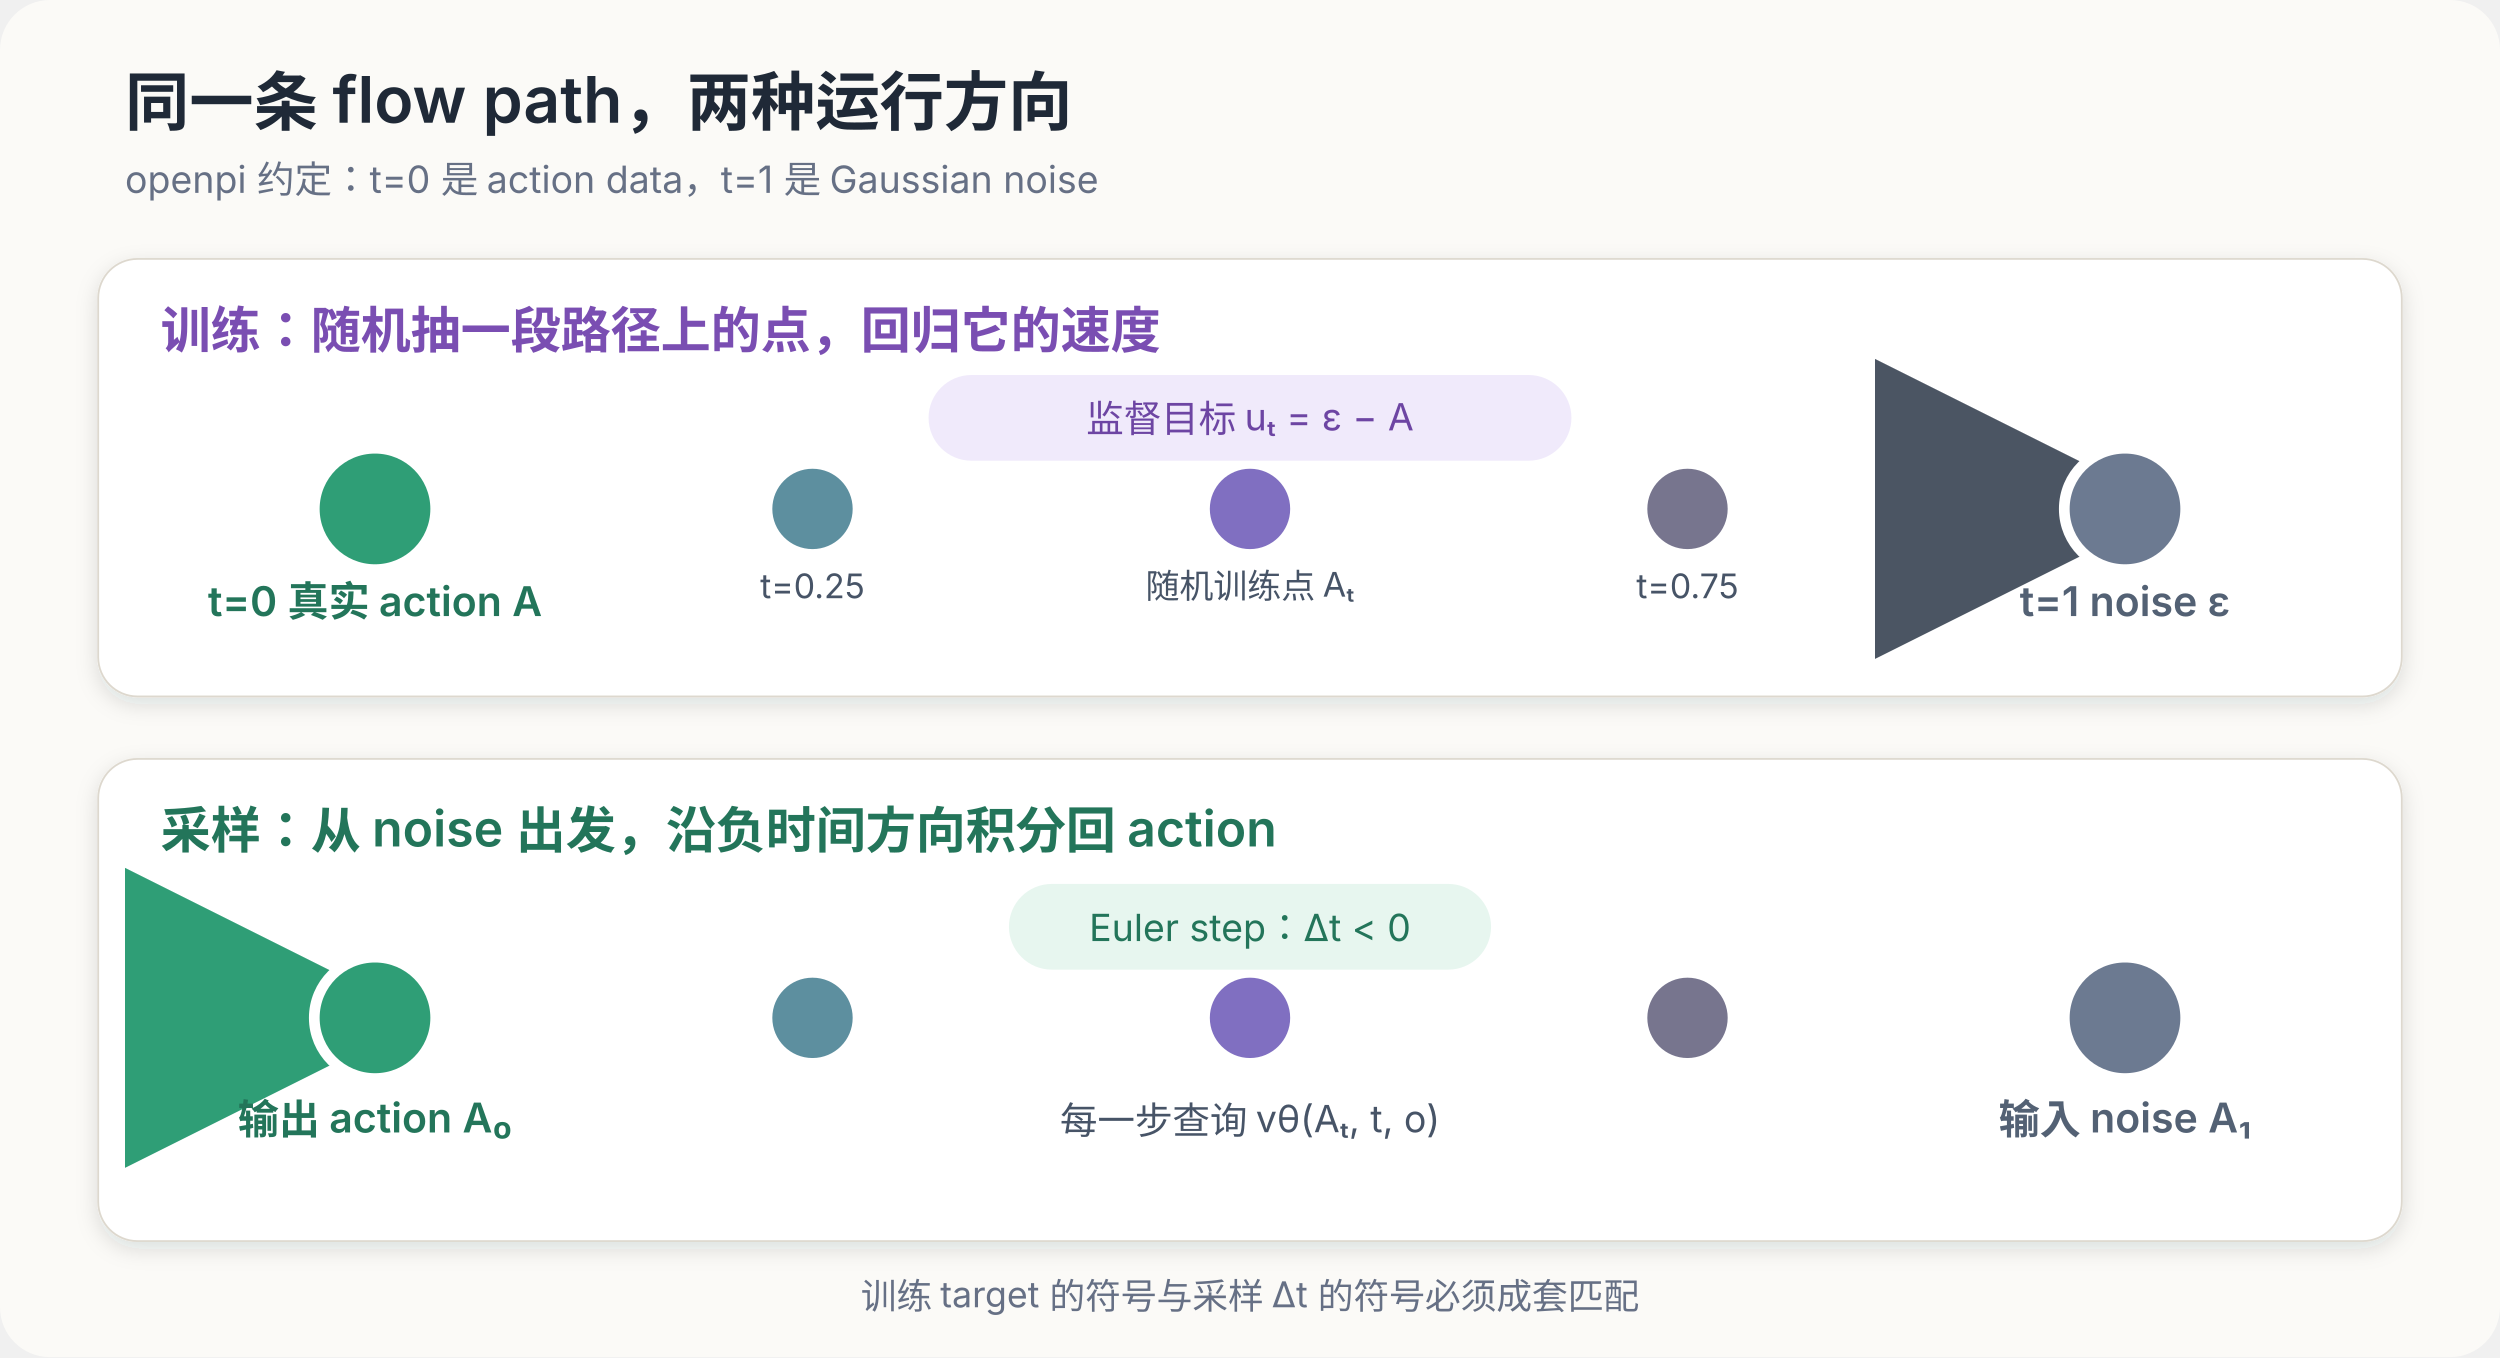
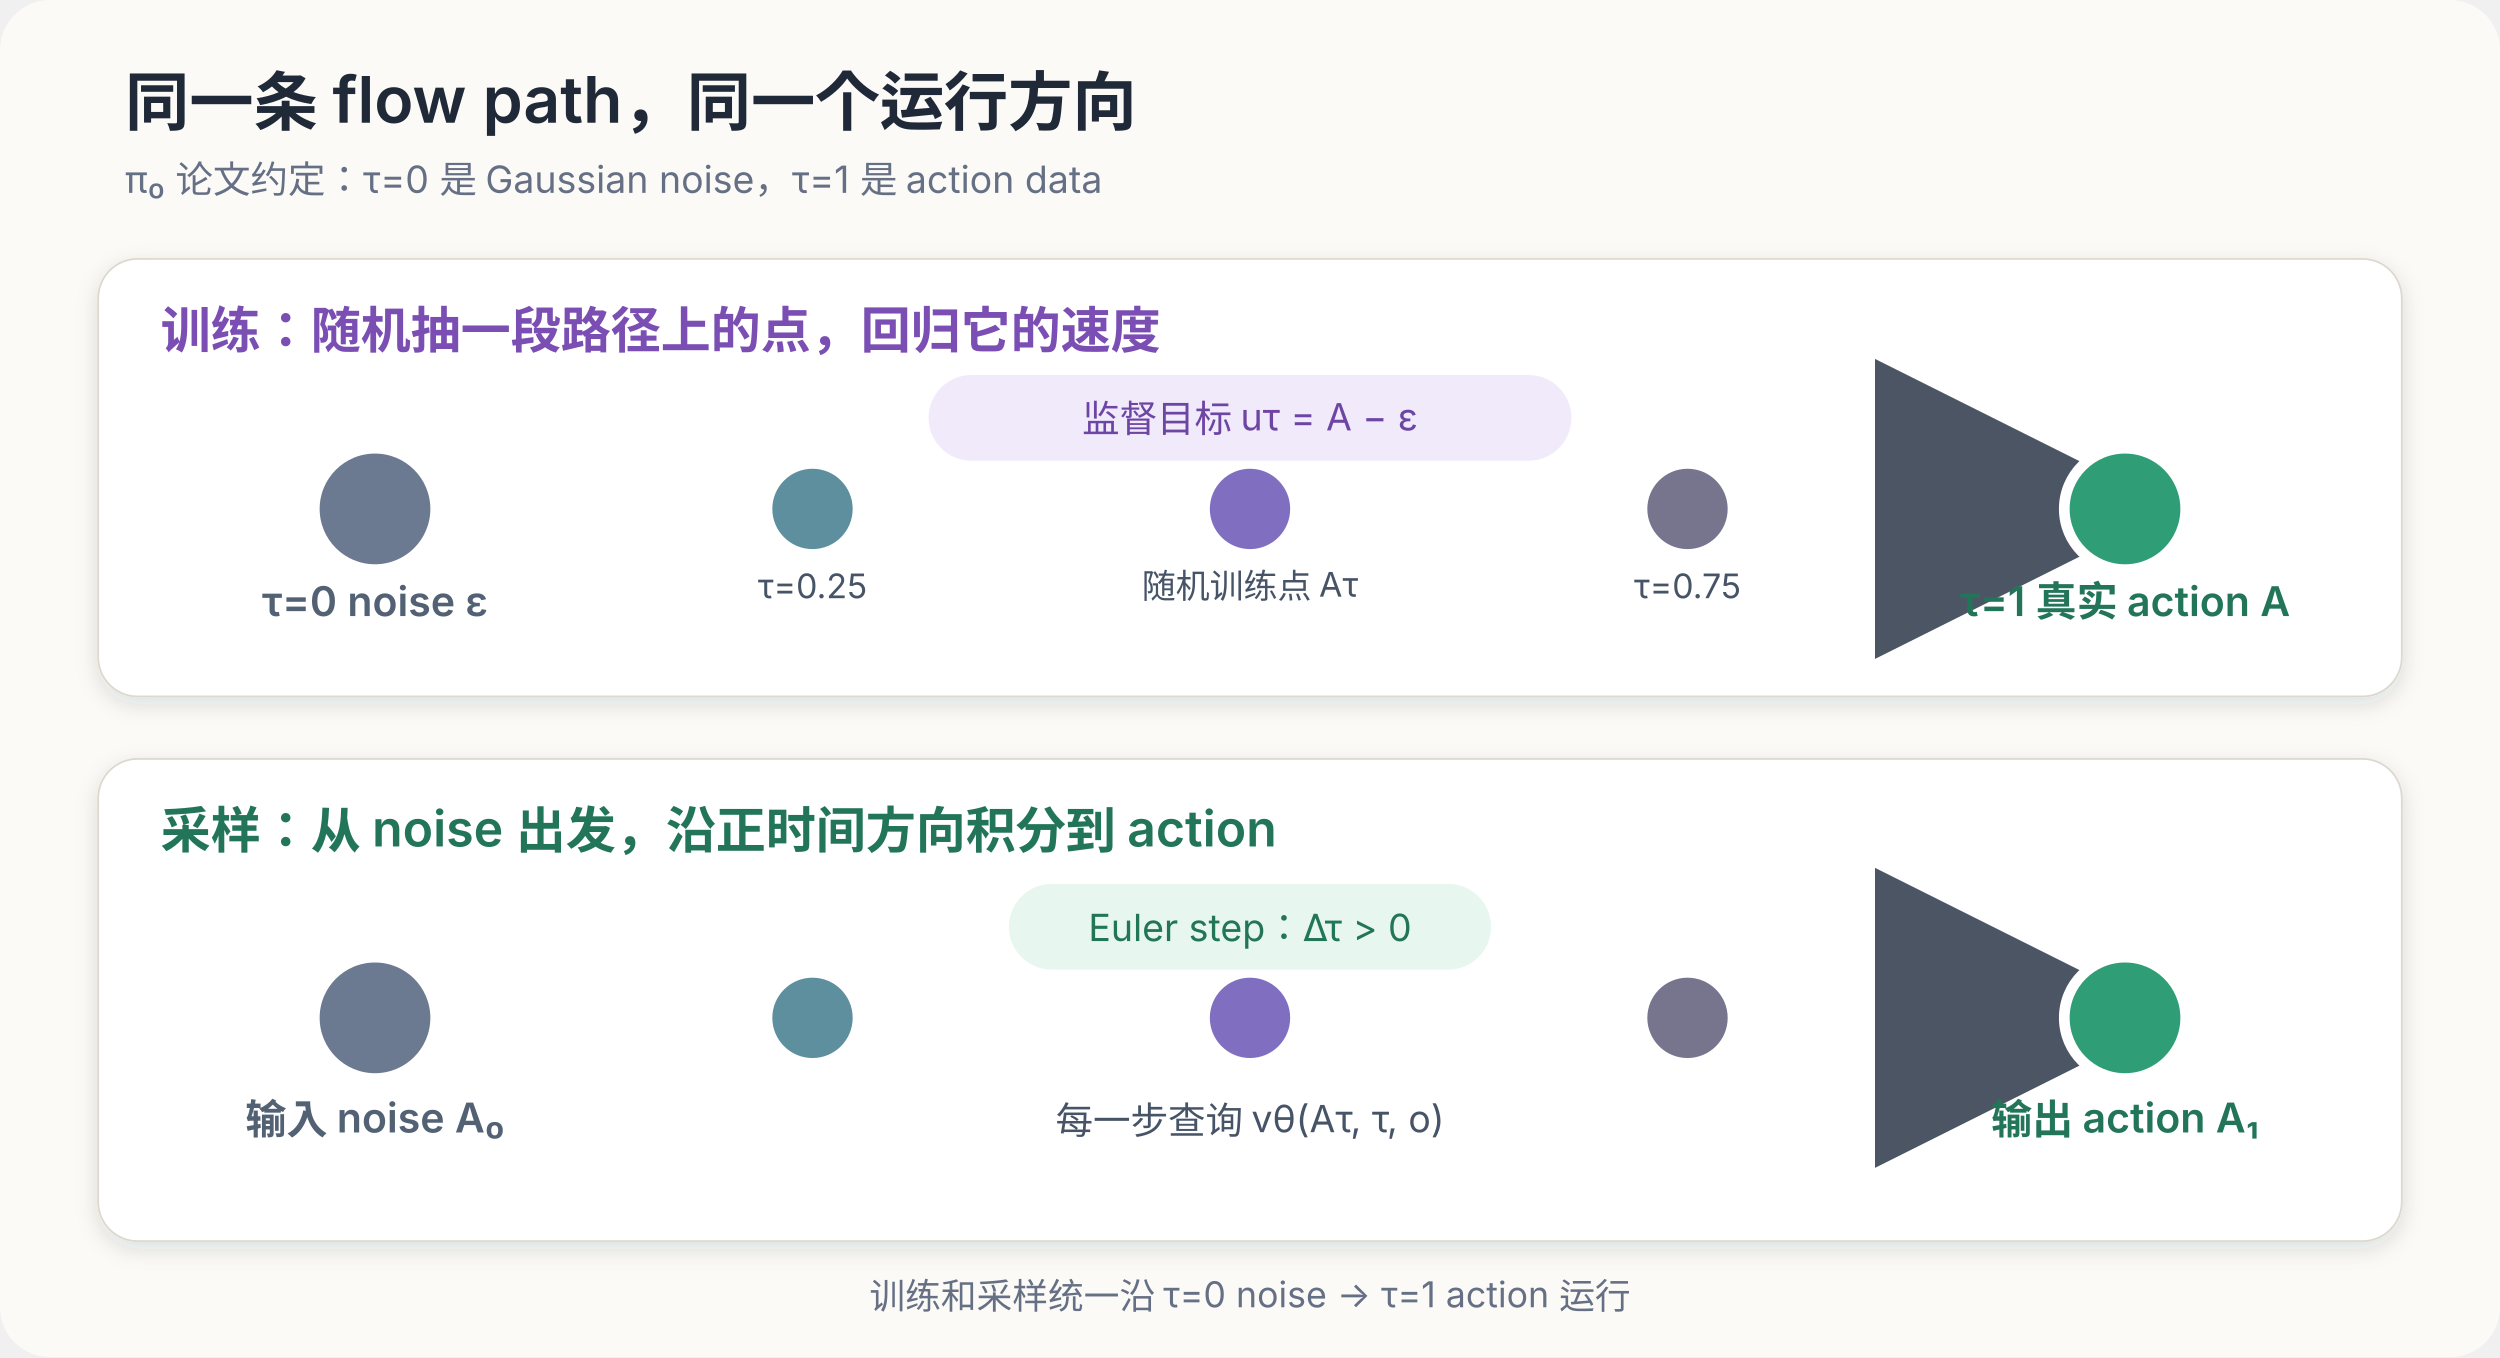
<svg xmlns="http://www.w3.org/2000/svg" width="1400" height="760" viewBox="0 0 1400 760" role="img" aria-labelledby="title desc">
  <defs>
    <linearGradient id="pathGradient" x1="0" x2="1">
-       <stop offset="0" stop-color="#2f9e76" />
+       <stop offset="0" stop-color="#6c7a91" />
      <stop offset="0.52" stop-color="#8b6bc6" />
-       <stop offset="1" stop-color="#6c7a91" />
+       <stop offset="1" stop-color="#2f9e76" />
    </linearGradient>
    <marker id="arrowRight" markerWidth="12" markerHeight="12" refX="10" refY="6" orient="auto">
      <path d="M0,0 L12,6 L0,12 Z" fill="#4b5563" />
    </marker>
    <marker id="arrowLeft" markerWidth="12" markerHeight="12" refX="2" refY="6" orient="auto">
      <path d="M12,0 L0,6 L12,12 Z" fill="#2f9e76" />
    </marker>
    <filter id="shadow" x="-20%" y="-20%" width="140%" height="140%">
      <feDropShadow dx="0" dy="4" stdDeviation="6" flood-color="#1f2937" flood-opacity="0.13" />
    </filter>
  </defs>
  <rect width="1400" height="760" rx="28" fill="#fbfaf7" />
-   <text x="70" y="70" font-family="-apple-system, BlinkMacSystemFont, 'Noto Sans SC', sans-serif" font-size="36" font-weight="600" fill="#1f2937">同一条 flow path，两种运行方向</text>
-   <text x="70" y="108" font-family="-apple-system, BlinkMacSystemFont, 'Noto Sans SC', sans-serif" font-size="21" fill="#667085">openpi 约定：t=0 是 action data，t=1 是 Gaussian noise</text>
+   <text x="70" y="70" font-family="-apple-system, BlinkMacSystemFont, 'Noto Sans SC', sans-serif" font-size="36" font-weight="600" fill="#1f2937">同一条 flow path，同一个运行方向</text>
+   <text x="70" y="108" font-family="-apple-system, BlinkMacSystemFont, 'Noto Sans SC', sans-serif" font-size="21" fill="#667085">π₀ 论文约定：τ=0 是 Gaussian noise，τ=1 是 action data</text>
  <rect x="55" y="145" width="1290" height="245" rx="22" fill="#ffffff" stroke="#ddd8ce" filter="url(#shadow)" />
  <text x="90" y="195" font-family="-apple-system, BlinkMacSystemFont, 'Noto Sans SC', sans-serif" font-size="28" font-weight="600" fill="#7a4eb2">训练：随机抽一段路径上的点，回归它的速度</text>
  <line x1="210" y1="285" x2="1190" y2="285" stroke="url(#pathGradient)" stroke-width="14" stroke-linecap="round" marker-end="url(#arrowRight)" />
-   <circle cx="210" cy="285" r="34" fill="#2f9e76" stroke="#ffffff" stroke-width="6" />
+   <circle cx="210" cy="285" r="34" fill="#6c7a91" stroke="#ffffff" stroke-width="6" />
  <circle cx="455" cy="285" r="25" fill="#5d8f9f" stroke="#ffffff" stroke-width="5" />
  <circle cx="700" cy="285" r="25" fill="#806fc1" stroke="#ffffff" stroke-width="5" />
  <circle cx="945" cy="285" r="25" fill="#77758e" stroke="#ffffff" stroke-width="5" />
-   <circle cx="1190" cy="285" r="34" fill="#6c7a91" stroke="#ffffff" stroke-width="6" />
-   <text x="210" y="345" text-anchor="middle" font-family="-apple-system, BlinkMacSystemFont, 'Noto Sans SC', sans-serif" font-size="23" font-weight="600" fill="#23755a">t=0 真实 action A</text>
-   <text x="455" y="335" text-anchor="middle" font-family="-apple-system, BlinkMacSystemFont, 'Noto Sans SC', sans-serif" font-size="19" fill="#475467">t=0.25</text>
-   <text x="700" y="335" text-anchor="middle" font-family="-apple-system, BlinkMacSystemFont, 'Noto Sans SC', sans-serif" font-size="19" fill="#475467">随机训练点 Aₜ</text>
-   <text x="945" y="335" text-anchor="middle" font-family="-apple-system, BlinkMacSystemFont, 'Noto Sans SC', sans-serif" font-size="19" fill="#475467">t=0.75</text>
-   <text x="1190" y="345" text-anchor="middle" font-family="-apple-system, BlinkMacSystemFont, 'Noto Sans SC', sans-serif" font-size="23" font-weight="600" fill="#536174">t=1 noise ε</text>
+   <circle cx="1190" cy="285" r="34" fill="#2f9e76" stroke="#ffffff" stroke-width="6" />
+   <text x="210" y="345" text-anchor="middle" font-family="-apple-system, BlinkMacSystemFont, 'Noto Sans SC', sans-serif" font-size="23" font-weight="600" fill="#536174">τ=0 noise ε</text>
+   <text x="455" y="335" text-anchor="middle" font-family="-apple-system, BlinkMacSystemFont, 'Noto Sans SC', sans-serif" font-size="19" fill="#475467">τ=0.25</text>
+   <text x="700" y="335" text-anchor="middle" font-family="-apple-system, BlinkMacSystemFont, 'Noto Sans SC', sans-serif" font-size="19" fill="#475467">随机训练点 Aτ</text>
+   <text x="945" y="335" text-anchor="middle" font-family="-apple-system, BlinkMacSystemFont, 'Noto Sans SC', sans-serif" font-size="19" fill="#475467">τ=0.75</text>
+   <text x="1190" y="345" text-anchor="middle" font-family="-apple-system, BlinkMacSystemFont, 'Noto Sans SC', sans-serif" font-size="23" font-weight="600" fill="#23755a">τ=1 真实 action A</text>
  <rect x="520" y="210" width="360" height="48" rx="24" fill="#f0eafb" />
-   <text x="700" y="242" text-anchor="middle" font-family="-apple-system, BlinkMacSystemFont, 'Noto Sans SC', sans-serif" font-size="21" fill="#6d45a3">监督目标 uₜ = ε − A</text>
+   <text x="700" y="242" text-anchor="middle" font-family="-apple-system, BlinkMacSystemFont, 'Noto Sans SC', sans-serif" font-size="21" fill="#6d45a3">监督目标 uτ = A − ε</text>
  <rect x="55" y="425" width="1290" height="270" rx="22" fill="#ffffff" stroke="#ddd8ce" filter="url(#shadow)" />
-   <text x="90" y="475" font-family="-apple-system, BlinkMacSystemFont, 'Noto Sans SC', sans-serif" font-size="28" font-weight="600" fill="#23755a">采样：从 noise 出发，沿负时间方向积分回 action</text>
-   <line x1="1190" y1="570" x2="210" y2="570" stroke="url(#pathGradient)" stroke-width="14" stroke-linecap="round" marker-end="url(#arrowLeft)" />
-   <circle cx="210" cy="570" r="34" fill="#2f9e76" stroke="#ffffff" stroke-width="6" />
+   <text x="90" y="475" font-family="-apple-system, BlinkMacSystemFont, 'Noto Sans SC', sans-serif" font-size="28" font-weight="600" fill="#23755a">采样：从 noise 出发，沿正时间方向积分到 action</text>
+   <line x1="210" y1="570" x2="1190" y2="570" stroke="url(#pathGradient)" stroke-width="14" stroke-linecap="round" marker-end="url(#arrowRight)" />
+   <circle cx="210" cy="570" r="34" fill="#6c7a91" stroke="#ffffff" stroke-width="6" />
  <circle cx="455" cy="570" r="25" fill="#5d8f9f" stroke="#ffffff" stroke-width="5" />
  <circle cx="700" cy="570" r="25" fill="#806fc1" stroke="#ffffff" stroke-width="5" />
  <circle cx="945" cy="570" r="25" fill="#77758e" stroke="#ffffff" stroke-width="5" />
-   <circle cx="1190" cy="570" r="34" fill="#6c7a91" stroke="#ffffff" stroke-width="6" />
-   <text x="210" y="635" text-anchor="middle" font-family="-apple-system, BlinkMacSystemFont, 'Noto Sans SC', sans-serif" font-size="23" font-weight="600" fill="#23755a">输出 action A₀</text>
-   <text x="700" y="635" text-anchor="middle" font-family="-apple-system, BlinkMacSystemFont, 'Noto Sans SC', sans-serif" font-size="21" fill="#475467">每一步查询 vθ(Aₜ, t, o)</text>
-   <text x="1190" y="635" text-anchor="middle" font-family="-apple-system, BlinkMacSystemFont, 'Noto Sans SC', sans-serif" font-size="23" font-weight="600" fill="#536174">输入 noise A₁</text>
+   <circle cx="1190" cy="570" r="34" fill="#2f9e76" stroke="#ffffff" stroke-width="6" />
+   <text x="210" y="635" text-anchor="middle" font-family="-apple-system, BlinkMacSystemFont, 'Noto Sans SC', sans-serif" font-size="23" font-weight="600" fill="#536174">输入 noise A₀</text>
+   <text x="700" y="635" text-anchor="middle" font-family="-apple-system, BlinkMacSystemFont, 'Noto Sans SC', sans-serif" font-size="21" fill="#475467">每一步查询 vθ(Aτ, τ, o)</text>
+   <text x="1190" y="635" text-anchor="middle" font-family="-apple-system, BlinkMacSystemFont, 'Noto Sans SC', sans-serif" font-size="23" font-weight="600" fill="#23755a">输出 action A₁</text>
  <rect x="565" y="495" width="270" height="48" rx="24" fill="#e7f6ef" />
-   <text x="700" y="527" text-anchor="middle" font-family="-apple-system, BlinkMacSystemFont, 'Noto Sans SC', sans-serif" font-size="21" fill="#23755a">Euler step：Δt &lt; 0</text>
-   <text x="700" y="733" text-anchor="middle" font-family="-apple-system, BlinkMacSystemFont, 'Noto Sans SC', sans-serif" font-size="20" fill="#667085">训练 target 的符号与采样 Δt 的符号必须成套匹配</text>
+   <text x="700" y="527" text-anchor="middle" font-family="-apple-system, BlinkMacSystemFont, 'Noto Sans SC', sans-serif" font-size="21" fill="#23755a">Euler step：Δτ &gt; 0</text>
+   <text x="700" y="733" text-anchor="middle" font-family="-apple-system, BlinkMacSystemFont, 'Noto Sans SC', sans-serif" font-size="20" fill="#667085">训练和采样统一沿 τ=0 noise → τ=1 action 运行</text>
</svg>
